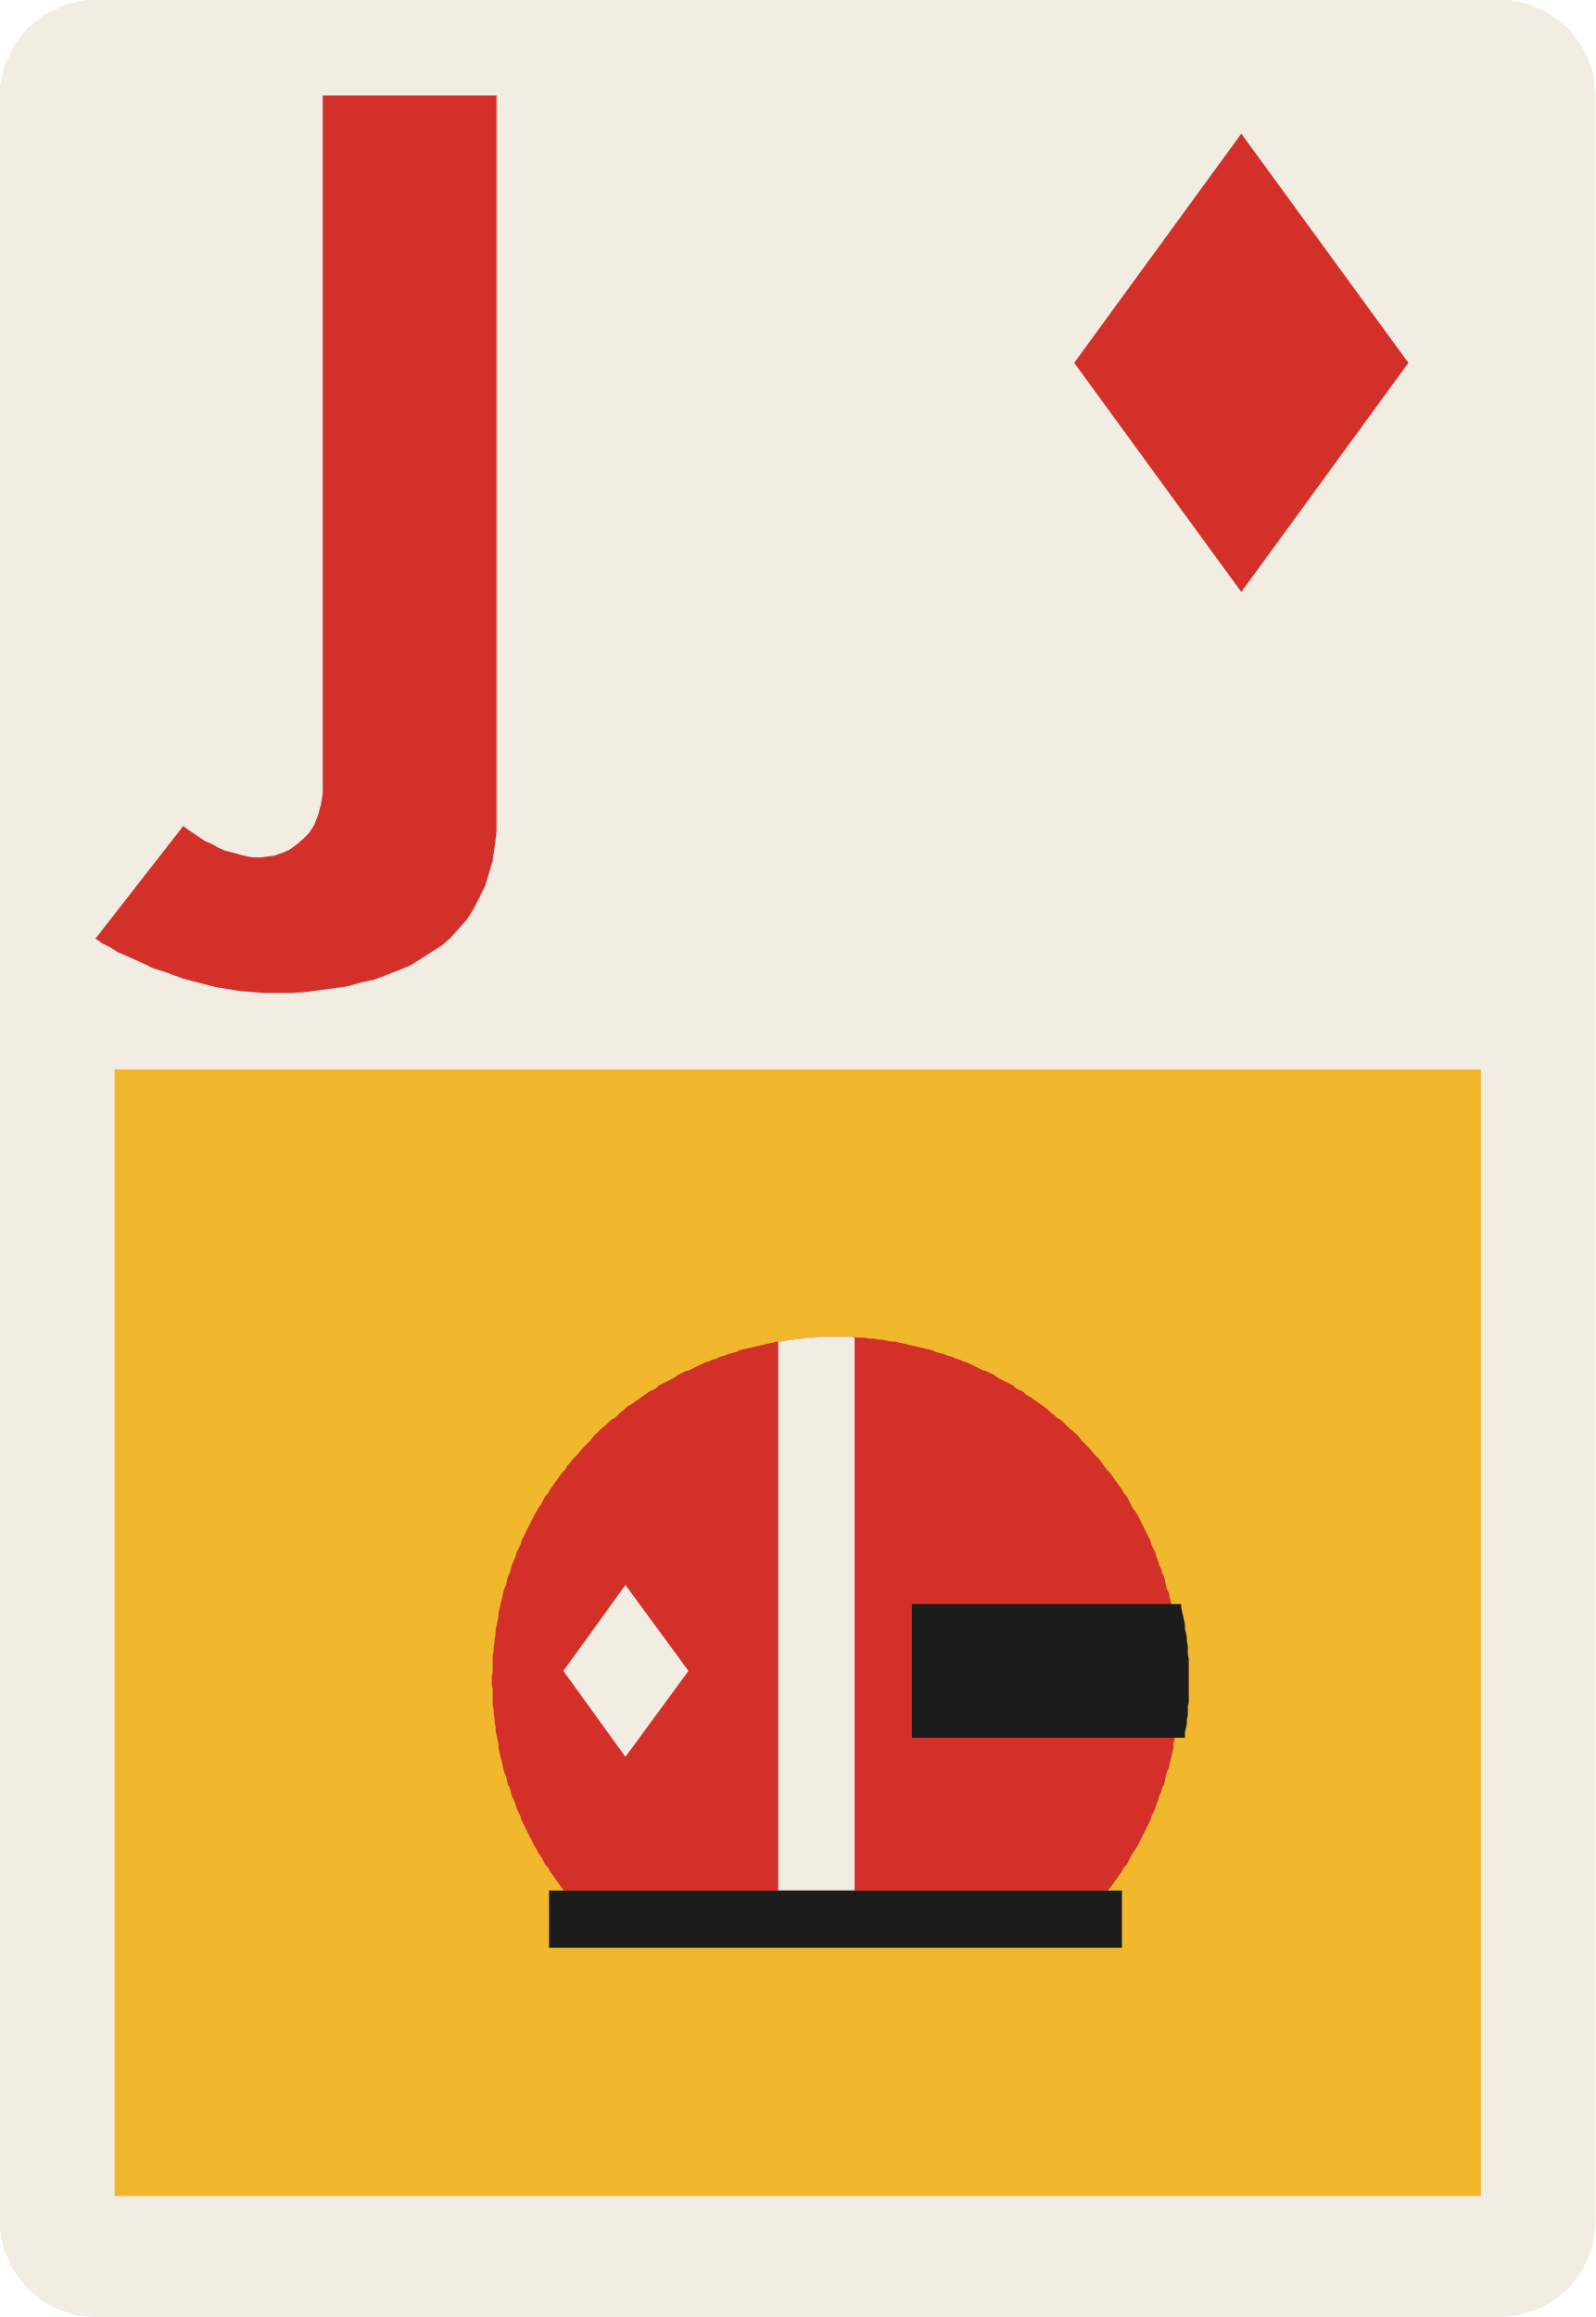
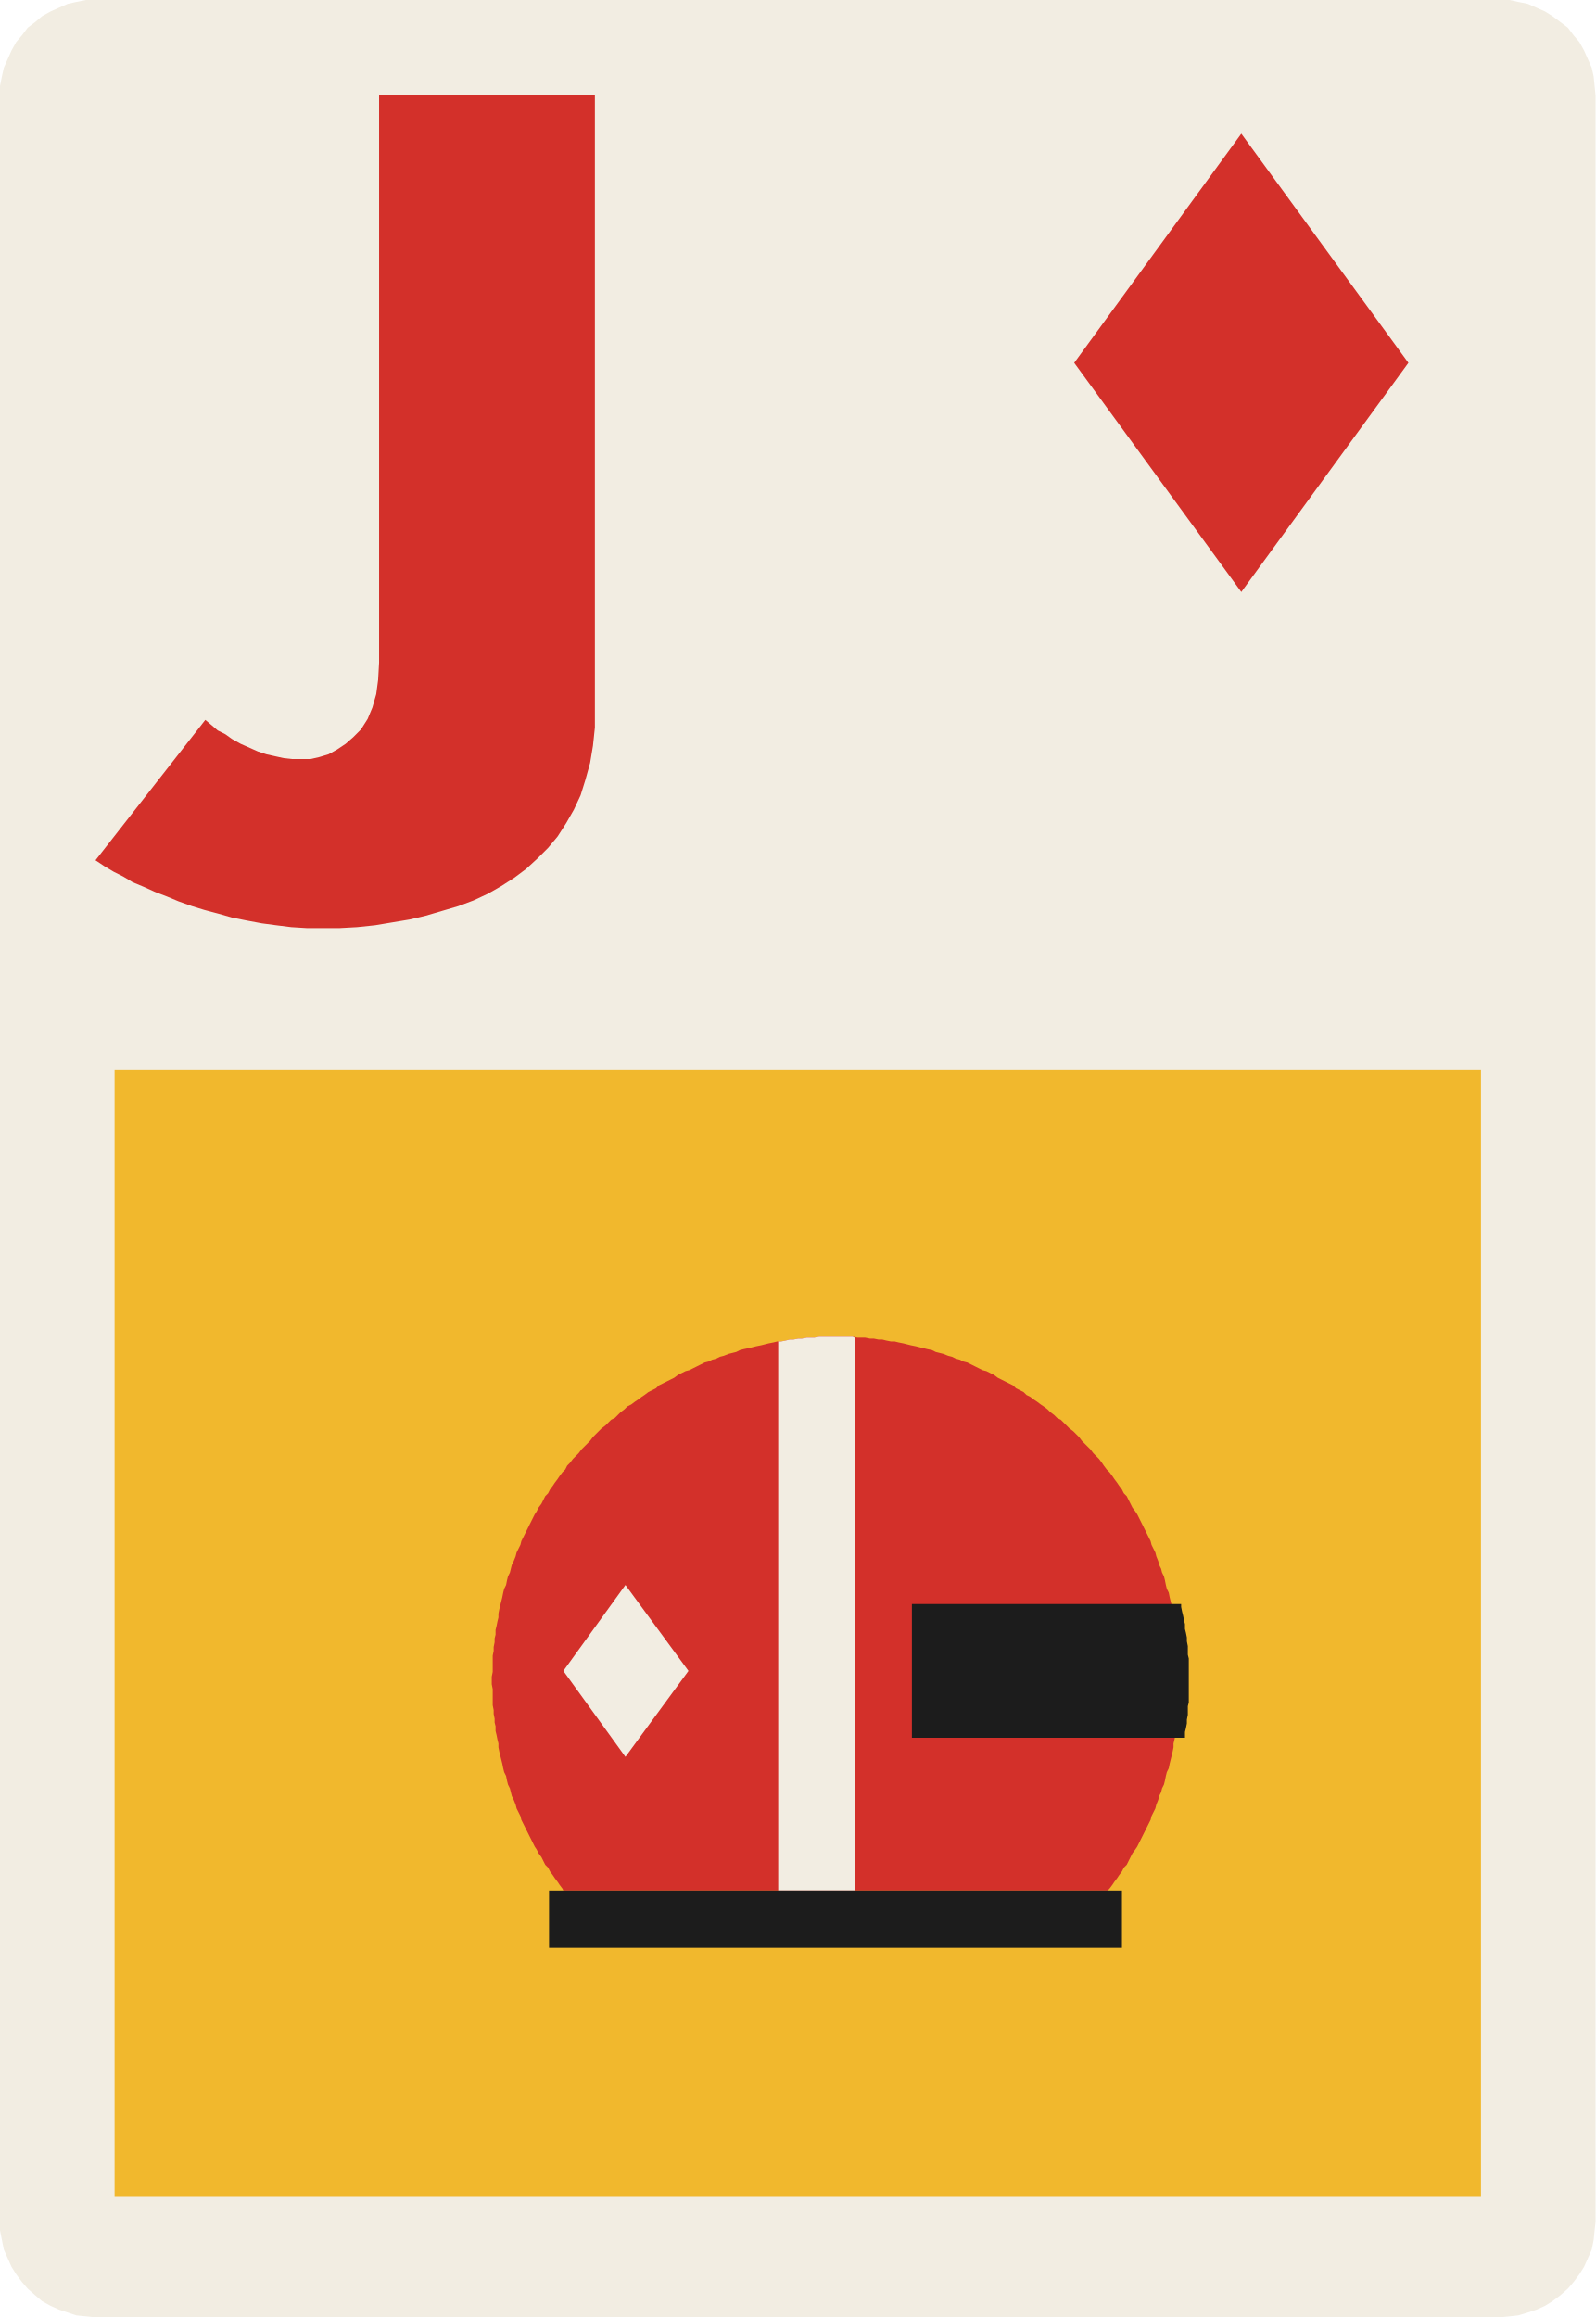
<svg xmlns="http://www.w3.org/2000/svg" width="16pt" height="23.237pt" viewBox="0 0 167.087 242.667">
  <path fill="#f2ede2" fill-rule="evenodd" d="M167.1 10.0 167.0 9.0 166.9 8.0 166.7 7.1 166.3 6.2 165.9 5.3 165.4 4.4 164.8 3.7 164.2 2.9 163.4 2.3 162.6 1.7 161.8 1.2 160.9 0.8 160.0 0.4 159.0 0.2 158.1 0.0 157.1 0.0 10.0 0.0 9.0 0.0 8.0 0.2 7.1 0.4 6.2 0.8 5.3 1.2 4.4 1.7 3.7 2.3 2.9 2.9 2.3 3.7 1.7 4.4 1.2 5.3 0.8 6.2 0.4 7.1 0.2 8.0 0.0 9.0 0.0 10.0 0.0 232.7 0.0 233.6 0.2 234.6 0.4 235.6 0.8 236.5 1.2 237.4 1.7 238.2 2.3 239.0 2.9 239.7 3.7 240.4 4.4 241.0 5.3 241.5 6.2 241.9 7.1 242.2 8.0 242.5 9.0 242.6 10.0 242.7 157.1 242.7 158.1 242.6 159.0 242.5 160.0 242.2 160.9 241.9 161.8 241.5 162.6 241.0 163.4 240.4 164.2 239.7 164.8 239.0 165.4 238.2 165.9 237.4 166.3 236.5 166.7 235.6 166.9 234.6 167.0 233.6 167.1 232.7Z" />
  <path fill="#f1b82d" fill-rule="evenodd" d="M155.1 112.0 155.1 230.0 12.0 230.0 12.0 112.0Z" />
  <path fill="#d3302a" fill-rule="evenodd" d="M123.5 175.6 123.5 175.1 123.5 174.7 123.5 174.2 123.5 173.8 123.4 173.4 123.4 172.9 123.4 172.5 123.3 172.0 123.3 171.6 123.2 171.2 123.2 170.7 123.1 170.3 123.0 169.8 122.9 169.4 122.9 169.0 122.8 168.5 122.7 168.1 122.6 167.7 122.5 167.3 122.4 166.8 122.2 166.4 122.1 166.0 122.0 165.5 121.9 165.1 121.7 164.7 121.6 164.3 121.4 163.9 121.3 163.5 121.1 163.0 121.0 162.6 120.8 162.2 120.6 161.8 120.5 161.4 120.3 161.0 120.1 160.6 119.9 160.2 119.7 159.8 119.5 159.4 119.3 159.0 119.1 158.6 118.9 158.3 118.6 157.9 118.4 157.5 118.2 157.1 118.0 156.7 117.7 156.4 117.5 156.0 117.2 155.6 117.0 155.3 116.7 154.9 116.5 154.6 116.2 154.2 115.9 153.9 115.6 153.5 115.4 153.2 115.1 152.8 114.8 152.5 114.5 152.2 114.2 151.8 113.9 151.5 113.6 151.2 113.3 150.9 113.0 150.5 112.7 150.2 112.4 149.9 112.0 149.6 111.7 149.3 111.4 149.0 111.1 148.7 110.7 148.5 110.4 148.2 110.0 147.9 109.7 147.6 109.3 147.3 109.0 147.1 108.6 146.8 108.3 146.6 107.9 146.3 107.5 146.1 107.2 145.8 106.8 145.6 106.4 145.4 106.1 145.1 105.7 144.9 105.3 144.7 104.9 144.5 104.5 144.3 104.1 144.0 103.7 143.8 103.3 143.6 102.9 143.5 102.5 143.3 102.1 143.1 101.7 142.9 101.3 142.7 100.9 142.6 100.5 142.4 100.1 142.3 99.7 142.1 99.3 142.0 98.8 141.8 98.4 141.7 98.0 141.6 97.6 141.4 97.1 141.3 96.7 141.2 96.3 141.1 95.9 141.0 95.4 140.9 95.0 140.8 94.6 140.7 94.1 140.6 93.7 140.5 93.3 140.5 92.8 140.4 92.4 140.3 92.0 140.3 91.5 140.2 91.1 140.2 90.6 140.1 90.2 140.1 89.8 140.1 89.3 140.0 88.9 140.0 88.4 140.0 88.0 140.0 87.5 140.0 87.1 140.0 86.7 140.0 86.2 140.0 85.8 140.0 85.3 140.1 84.9 140.1 84.5 140.1 84.0 140.2 83.6 140.2 83.1 140.3 82.7 140.3 82.3 140.4 81.8 140.5 81.4 140.5 81.0 140.6 80.5 140.7 80.1 140.8 79.7 140.9 79.2 141.0 78.8 141.1 78.4 141.2 77.9 141.3 77.5 141.4 77.1 141.6 76.7 141.7 76.3 141.8 75.8 142.0 75.4 142.1 75.0 142.3 74.6 142.4 74.2 142.6 73.8 142.7 73.4 142.9 73.0 143.1 72.6 143.3 72.2 143.5 71.8 143.6 71.4 143.8 71.0 144.0 70.6 144.3 70.2 144.5 69.8 144.7 69.4 144.9 69.0 145.1 68.7 145.4 68.3 145.6 67.9 145.8 67.5 146.1 67.2 146.3 66.8 146.6 66.5 146.8 66.1 147.1 65.7 147.3 65.4 147.6 65.0 147.9 64.7 148.2 64.4 148.5 64.0 148.7 63.7 149.0 63.4 149.3 63.0 149.6 62.7 149.9 62.4 150.2 62.1 150.5 61.8 150.9 61.5 151.2 61.2 151.5 60.9 151.8 60.6 152.2 60.3 152.5 60.0 152.8 59.7 153.2 59.4 153.5 59.2 153.9 58.9 154.2 58.6 154.6 58.4 154.9 58.1 155.3 57.9 155.6 57.6 156.0 57.4 156.4 57.1 156.7 56.9 157.1 56.7 157.5 56.4 157.9 56.2 158.3 56.0 158.6 55.8 159.0 55.6 159.4 55.4 159.8 55.2 160.2 55.0 160.6 54.8 161.0 54.6 161.4 54.5 161.8 54.3 162.2 54.1 162.6 54.0 163.0 53.8 163.5 53.6 163.9 53.5 164.3 53.4 164.7 53.2 165.1 53.1 165.5 53.0 166.0 52.8 166.4 52.7 166.8 52.6 167.3 52.5 167.7 52.4 168.1 52.3 168.5 52.2 169.0 52.2 169.4 52.1 169.8 52.0 170.3 51.9 170.7 51.9 171.2 51.8 171.6 51.8 172.0 51.7 172.5 51.7 172.9 51.6 173.4 51.6 173.8 51.6 174.2 51.6 174.7 51.6 175.1 51.5 175.6 51.5 176.0 51.5 176.4 51.6 176.9 51.6 177.3 51.6 177.8 51.6 178.2 51.6 178.6 51.7 179.1 51.7 179.5 51.8 180.0 51.8 180.4 51.9 180.8 51.9 181.3 52.0 181.7 52.1 182.2 52.2 182.6 52.2 183.0 52.3 183.5 52.4 183.9 52.5 184.3 52.6 184.7 52.7 185.2 52.8 185.6 53.0 186.0 53.1 186.5 53.2 186.9 53.4 187.3 53.5 187.7 53.6 188.1 53.8 188.5 54.0 189.0 54.1 189.4 54.3 189.8 54.5 190.2 54.6 190.6 54.8 191.0 55.0 191.4 55.2 191.8 55.4 192.2 55.6 192.6 55.8 193.0 56.0 193.4 56.2 193.7 56.4 194.1 56.7 194.5 56.9 194.9 57.1 195.3 57.4 195.6 57.6 196.0 57.9 196.4 58.1 196.7 58.4 197.1 58.6 197.4 58.9 197.8 59.0 198.0 116.0 198.0 116.2 197.8 116.5 197.4 116.7 197.1 117.0 196.7 117.2 196.4 117.5 196.0 117.7 195.6 118.0 195.3 118.2 194.9 118.4 194.5 118.6 194.1 118.9 193.7 119.1 193.4 119.3 193.0 119.5 192.6 119.7 192.2 119.9 191.8 120.1 191.4 120.3 191.0 120.5 190.6 120.6 190.2 120.8 189.8 121.0 189.4 121.1 189.0 121.3 188.5 121.4 188.1 121.6 187.7 121.7 187.3 121.9 186.9 122.0 186.5 122.1 186.0 122.2 185.6 122.4 185.2 122.5 184.7 122.6 184.3 122.7 183.9 122.8 183.5 122.9 183.0 122.9 182.6 123.0 182.2 123.1 181.7 123.2 181.3 123.2 180.8 123.3 180.4 123.3 180.0 123.4 179.5 123.4 179.1 123.4 178.6 123.5 178.2 123.5 177.8 123.5 177.3 123.5 176.9 123.5 176.4 123.5 176.0Z" />
  <path fill="#f2ede2" fill-rule="evenodd" d="M89.3 140.0 88.9 140.0 88.4 140.0 88.0 140.0 87.5 140.0 87.1 140.0 86.7 140.0 86.2 140.0 85.8 140.0 85.3 140.1 84.9 140.1 84.5 140.1 84.0 140.2 83.6 140.2 83.1 140.3 82.7 140.3 82.3 140.4 81.8 140.5 81.5 140.5 81.5 198.0 89.5 198.0 89.5 140.1Z" />
  <path fill="#1c1c1c" fill-rule="evenodd" d="M95.5 168.0 95.5 182.0 124.1 182.0 124.1 181.9 124.1 181.4 124.2 181.0 124.3 180.5 124.3 180.1 124.4 179.6 124.4 179.2 124.4 178.7 124.5 178.3 124.5 177.8 124.5 177.4 124.5 176.9 124.5 176.5 124.5 176.0 124.5 175.5 124.5 175.1 124.5 174.6 124.5 174.2 124.5 173.7 124.4 173.3 124.4 172.8 124.4 172.4 124.3 171.9 124.3 171.5 124.2 171.0 124.1 170.6 124.1 170.1 124.0 169.7 123.9 169.2 123.8 168.8 123.7 168.3 123.7 168.0Z" />
  <path fill="#1c1c1c" fill-rule="evenodd" d="M117.5 198.0 117.5 204.0 57.5 204.0 57.5 198.0Z" />
  <path fill="#f2ede2" fill-rule="evenodd" d="M65.5 166.0 72.1 175.0 65.5 184.0 59.0 175.0Z" />
-   <path fill="#d3302a" fill-rule="evenodd" d="M19.2 86.5 10.0 98.3 10.7 98.8 11.5 99.2 12.3 99.7 13.2 100.1 14.1 100.5 15.0 100.9 16.0 101.4 17.0 101.7 18.1 102.1 19.2 102.5 20.3 102.8 21.5 103.1 22.7 103.4 23.9 103.6 25.2 103.8 26.5 103.9 27.7 104.0 29.0 104.0 30.5 104.0 32.0 103.9 33.5 103.7 35.0 103.5 36.4 103.3 37.8 102.9 39.2 102.6 40.5 102.1 41.8 101.6 43.0 101.1 44.1 100.4 45.2 99.7 46.3 99.0 47.2 98.2 48.1 97.2 48.9 96.3 49.6 95.2 50.2 94.0 50.8 92.8 51.2 91.5 51.6 90.1 51.8 88.7 52.0 87.1 52.0 85.5 52.0 10.0 33.8 10.0 33.8 81.7 33.8 83.1 33.6 84.3 33.3 85.4 32.9 86.4 32.4 87.2 31.7 87.9 31.0 88.5 30.3 89.0 29.6 89.3 28.8 89.6 28.1 89.7 27.3 89.8 26.6 89.8 25.9 89.7 25.1 89.5 24.4 89.3 23.6 89.1 22.9 88.8 22.2 88.4 21.5 88.1 20.9 87.7 20.3 87.3 19.7 86.9Z" />
+   <path fill="#d3302a" fill-rule="evenodd" d="M10.0 90.1 10.9 90.7 11.9 91.3 12.9 91.8 13.9 92.4 15.1 92.9 16.2 93.4 17.5 93.9 18.7 94.4 20.1 94.9 21.4 95.3 22.9 95.7 24.3 96.1 25.8 96.4 27.4 96.7 28.9 96.9 30.5 97.1 32.1 97.2 33.7 97.2 35.6 97.2 37.4 97.1 39.3 96.9 41.1 96.6 42.9 96.3 44.6 95.9 46.3 95.4 48.0 94.9 49.6 94.3 51.1 93.6 52.5 92.8 53.9 91.9 55.1 91.0 56.3 89.9 57.4 88.8 58.4 87.6 59.3 86.2 60.1 84.8 60.8 83.3 61.3 81.7 61.8 79.9 62.1 78.1 62.3 76.2 62.3 74.2 62.3 10.0 39.7 10.0 39.7 69.4 39.6 71.2 39.4 72.7 39.0 74.1 38.5 75.3 37.8 76.4 37.0 77.2 36.2 77.9 35.3 78.5 34.4 79.0 33.4 79.3 32.5 79.5 31.6 79.5 30.6 79.5 29.7 79.4 28.8 79.2 27.9 79.0 27.0 78.7 26.1 78.3 25.2 77.9 24.3 77.4 23.6 76.9 22.8 76.5 22.1 75.9 21.5 75.4Z" />
  <path fill="#d3302a" fill-rule="evenodd" d="M130.0 14.0 147.5 38.0 130.0 62.0 112.5 38.0Z" />
</svg>
